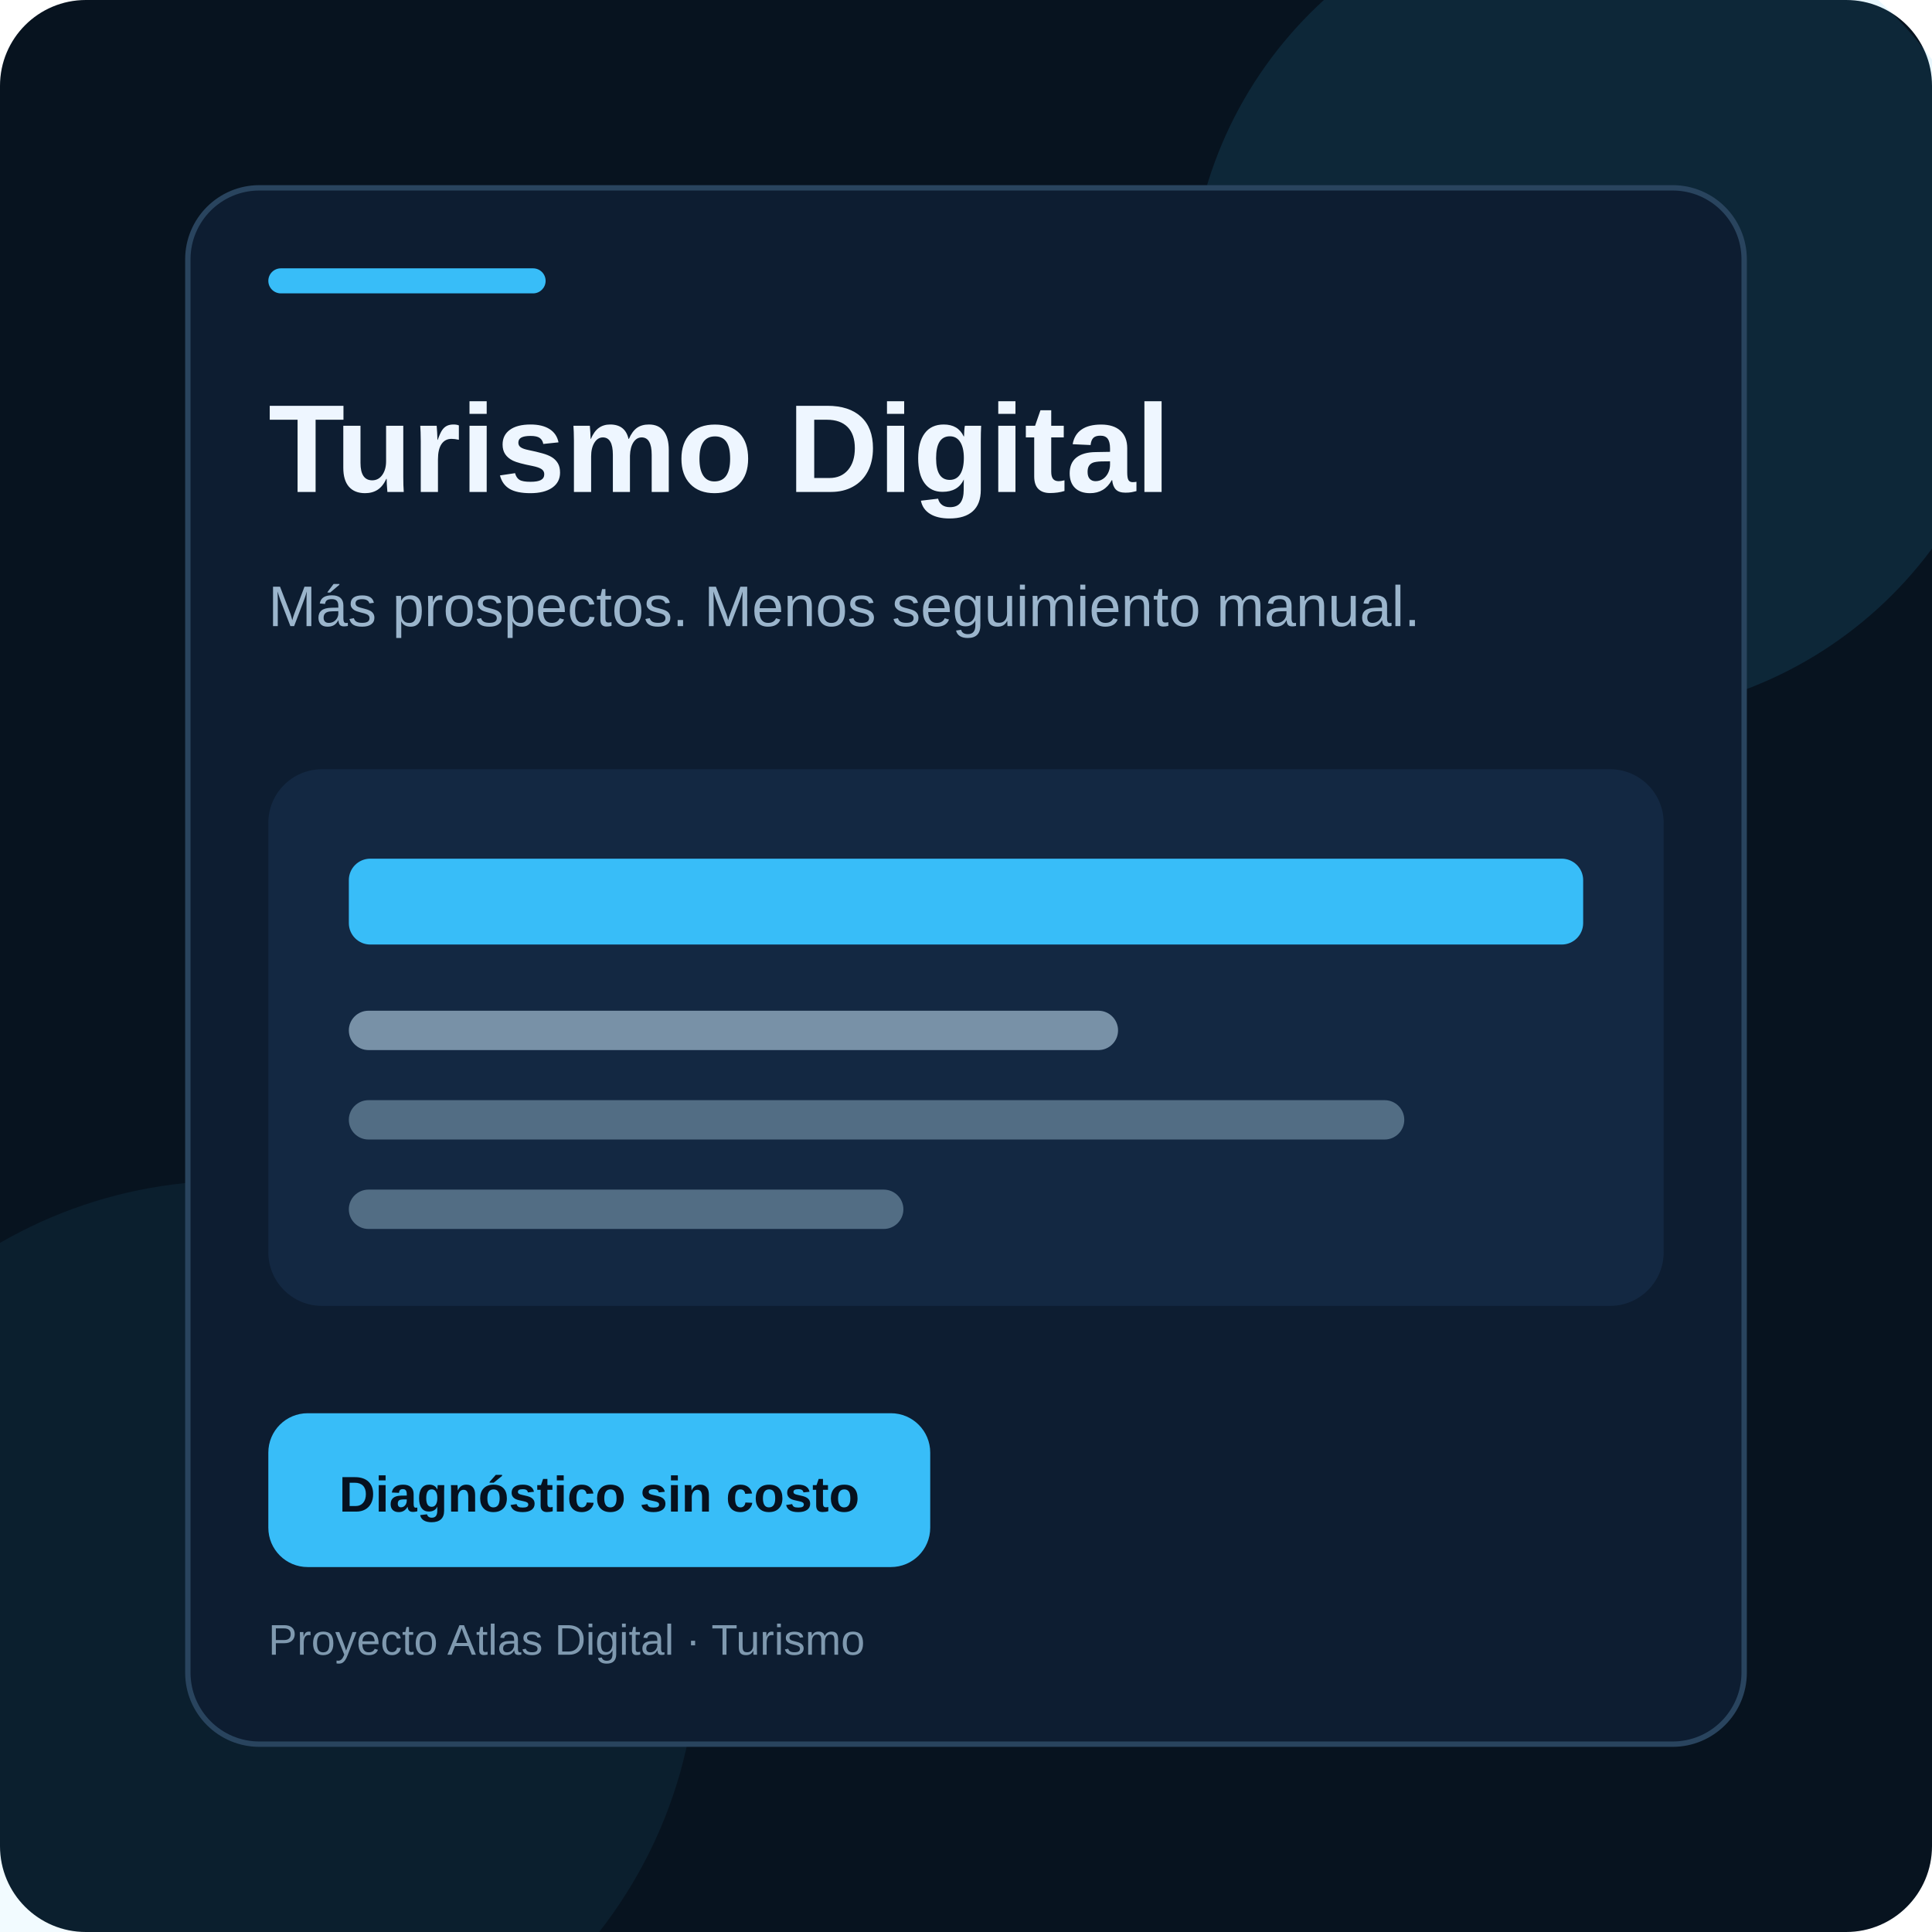
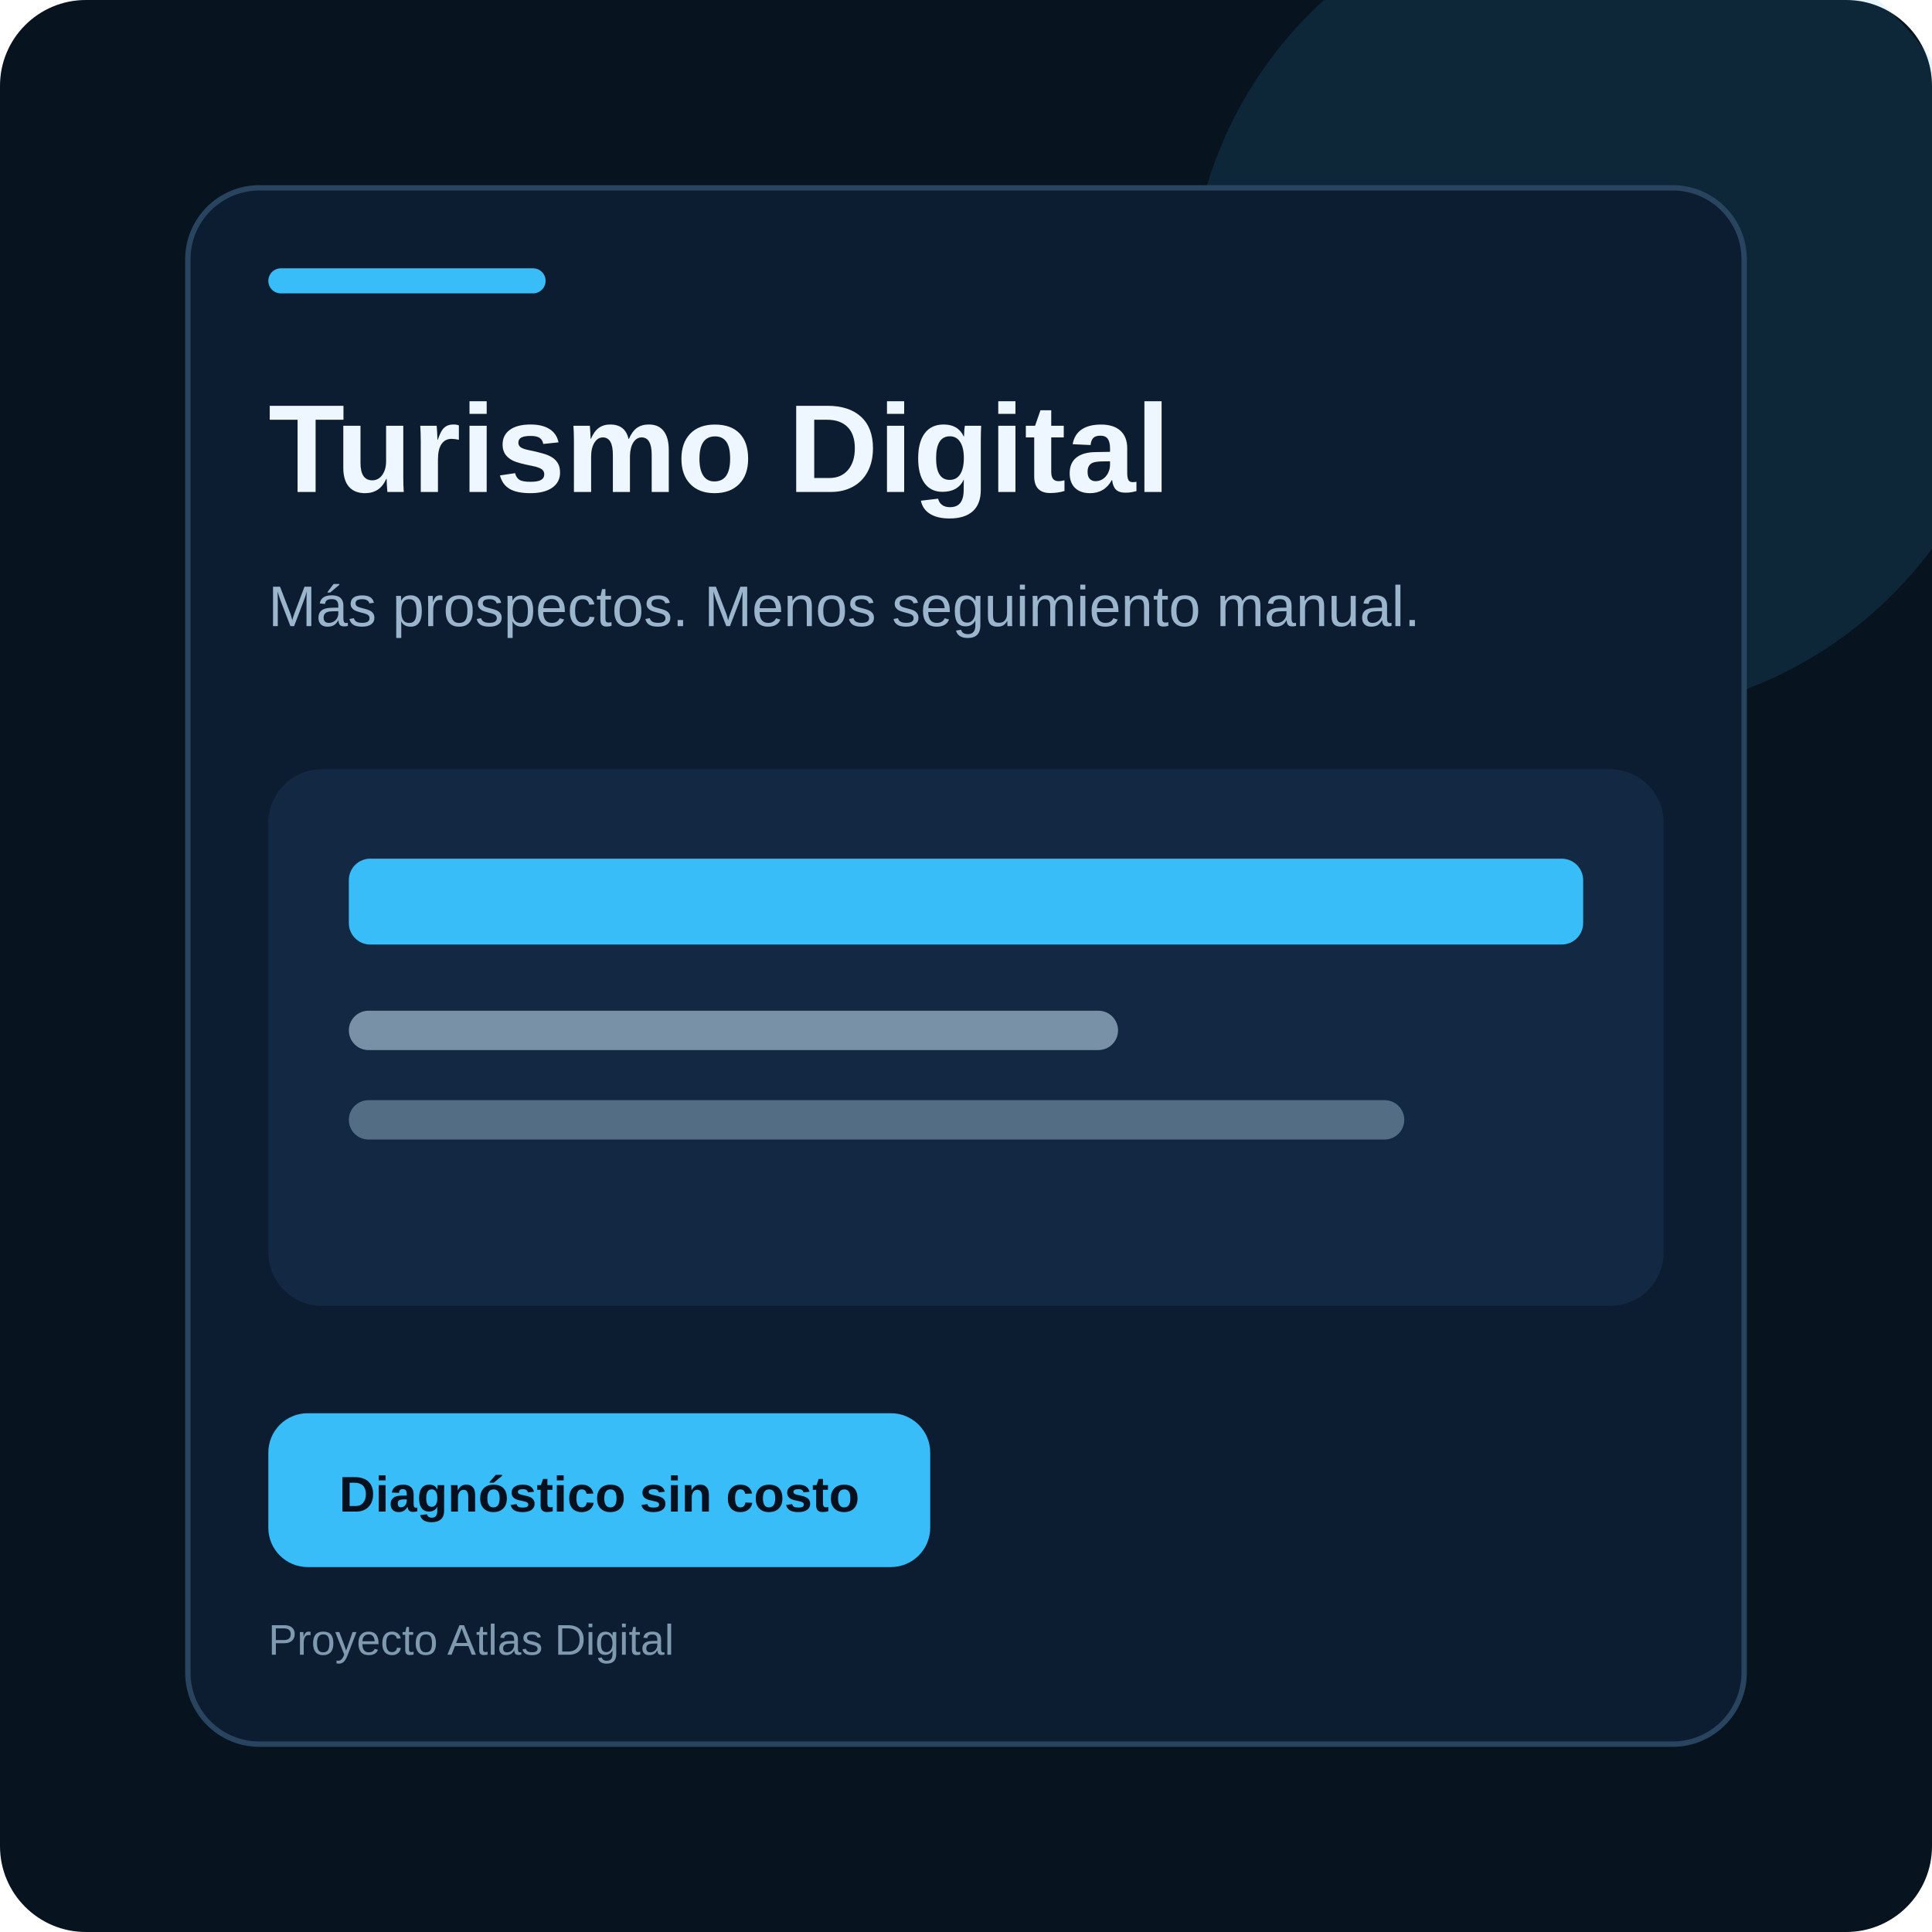
<svg xmlns="http://www.w3.org/2000/svg" viewBox="0 0 1080 1080">
  <rect width="1080" height="1080" rx="48" fill="#07131f" />
  <circle cx="895" cy="170" r="230" fill="#38bdf8" opacity=".12" />
-   <circle cx="130" cy="920" r="260" fill="#38bdf8" opacity=".07" />
  <rect x="105" y="105" width="870" height="870" rx="40" fill="#0d1d31" stroke="#29445e" stroke-width="3" />
  <rect x="150" y="150" width="155" height="14" rx="7" fill="#38bdf8" />
  <text x="150" y="275" fill="#eef6ff" font-family="Arial" font-size="70" font-weight="700">Turismo Digital</text>
  <text x="150" y="350" fill="#9bb5cc" font-family="Arial" font-size="32">Más prospectos. Menos seguimiento manual.</text>
  <rect x="150" y="430" width="780" height="300" rx="30" fill="#132842" />
  <rect x="195" y="480" width="690" height="48" rx="12" fill="#38bdf8" />
  <rect x="195" y="565" width="430" height="22" rx="11" fill="#7891a7" />
  <rect x="195" y="615" width="590" height="22" rx="11" fill="#526d84" />
-   <rect x="195" y="665" width="310" height="22" rx="11" fill="#526d84" />
  <rect x="150" y="790" width="370" height="86" rx="22" fill="#38bdf8" />
  <text x="335" y="845" text-anchor="middle" fill="#06111f" font-family="Arial" font-size="28" font-weight="700">Diagnóstico sin costo</text>
-   <text x="150" y="925" fill="#7f99af" font-family="Arial" font-size="24">Proyecto Atlas Digital · Turismo</text>
+   <text x="150" y="925" fill="#7f99af" font-family="Arial" font-size="24">Proyecto Atlas Digital</text>
</svg>
